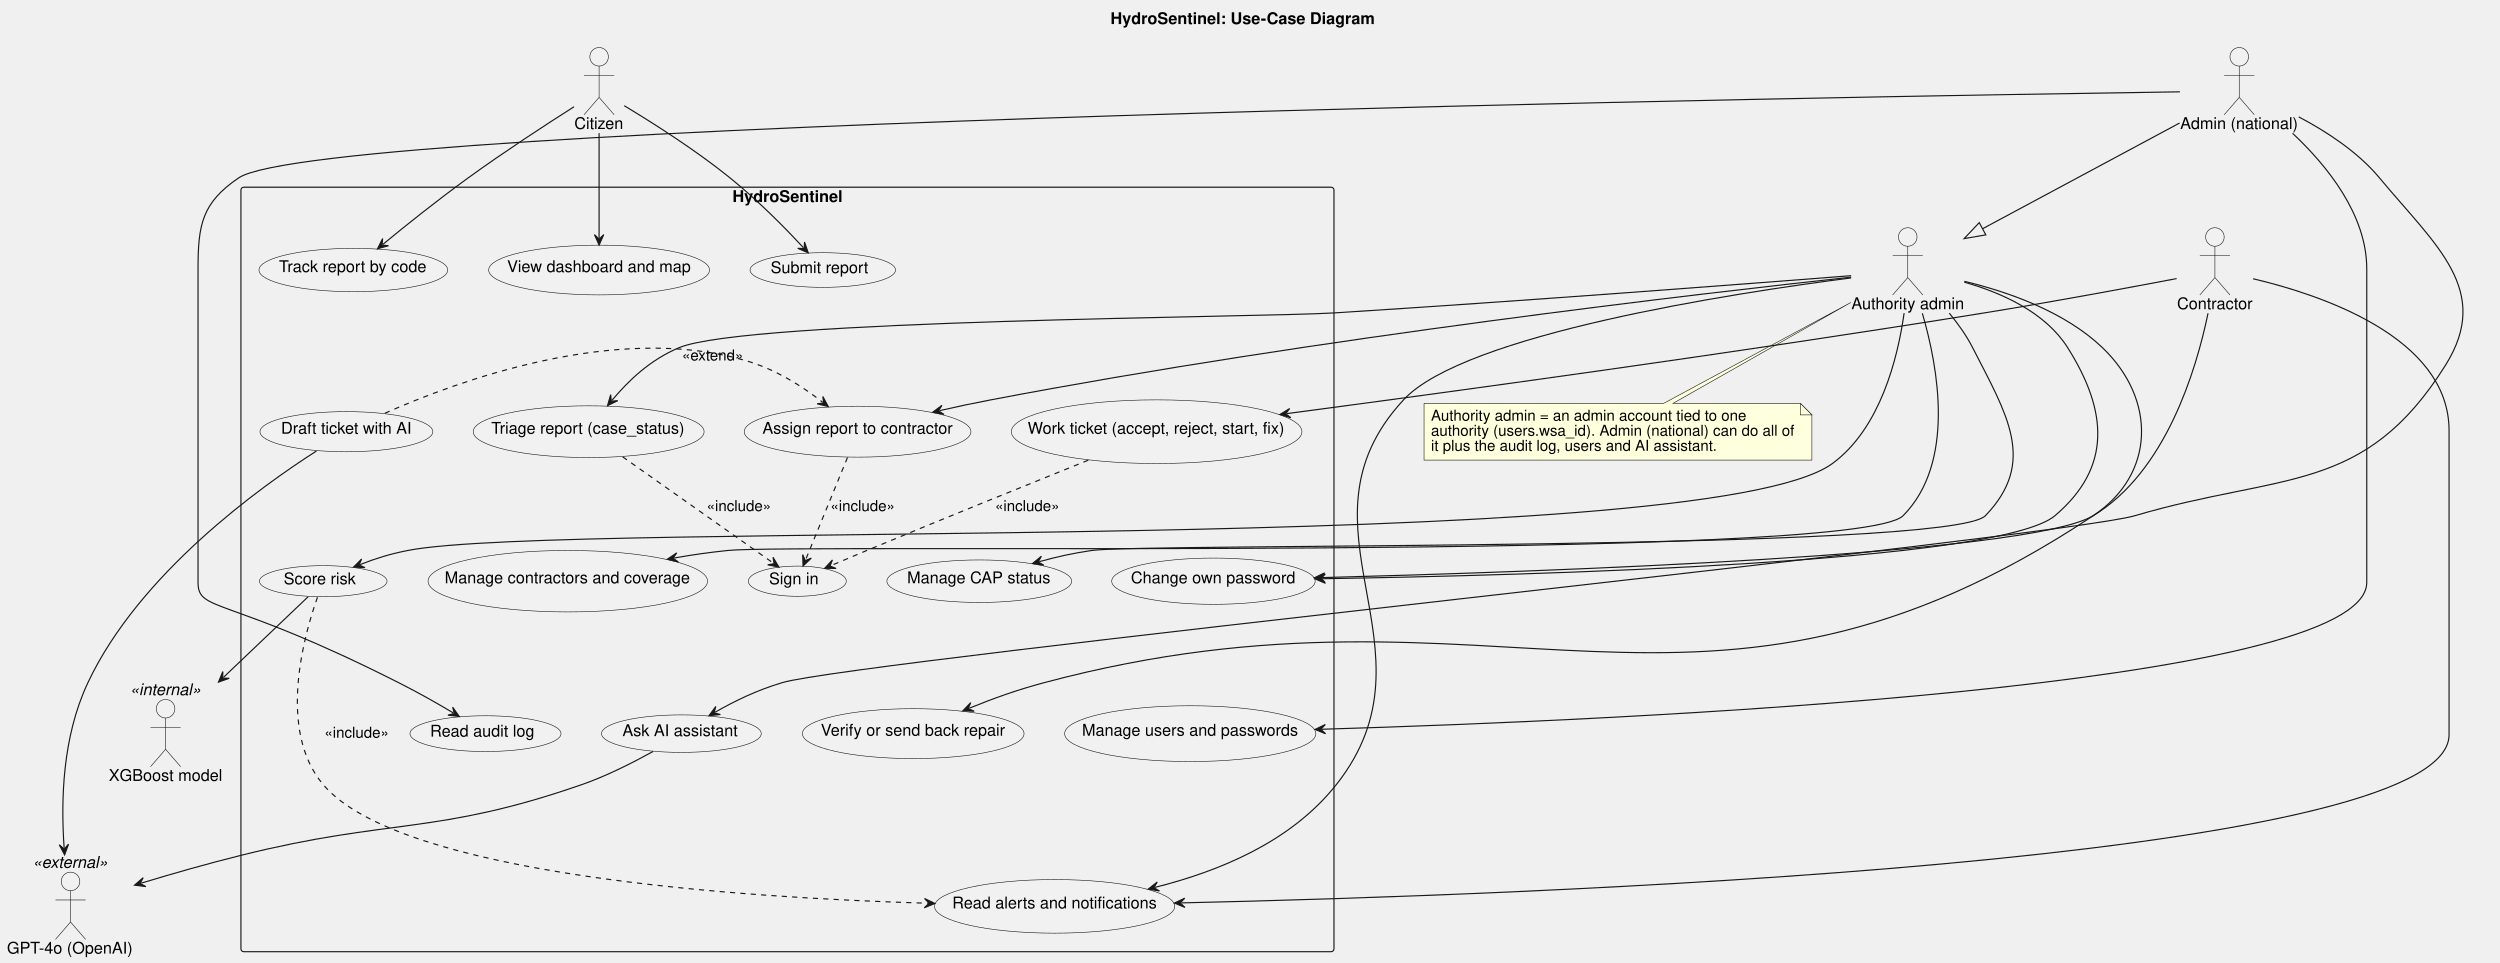
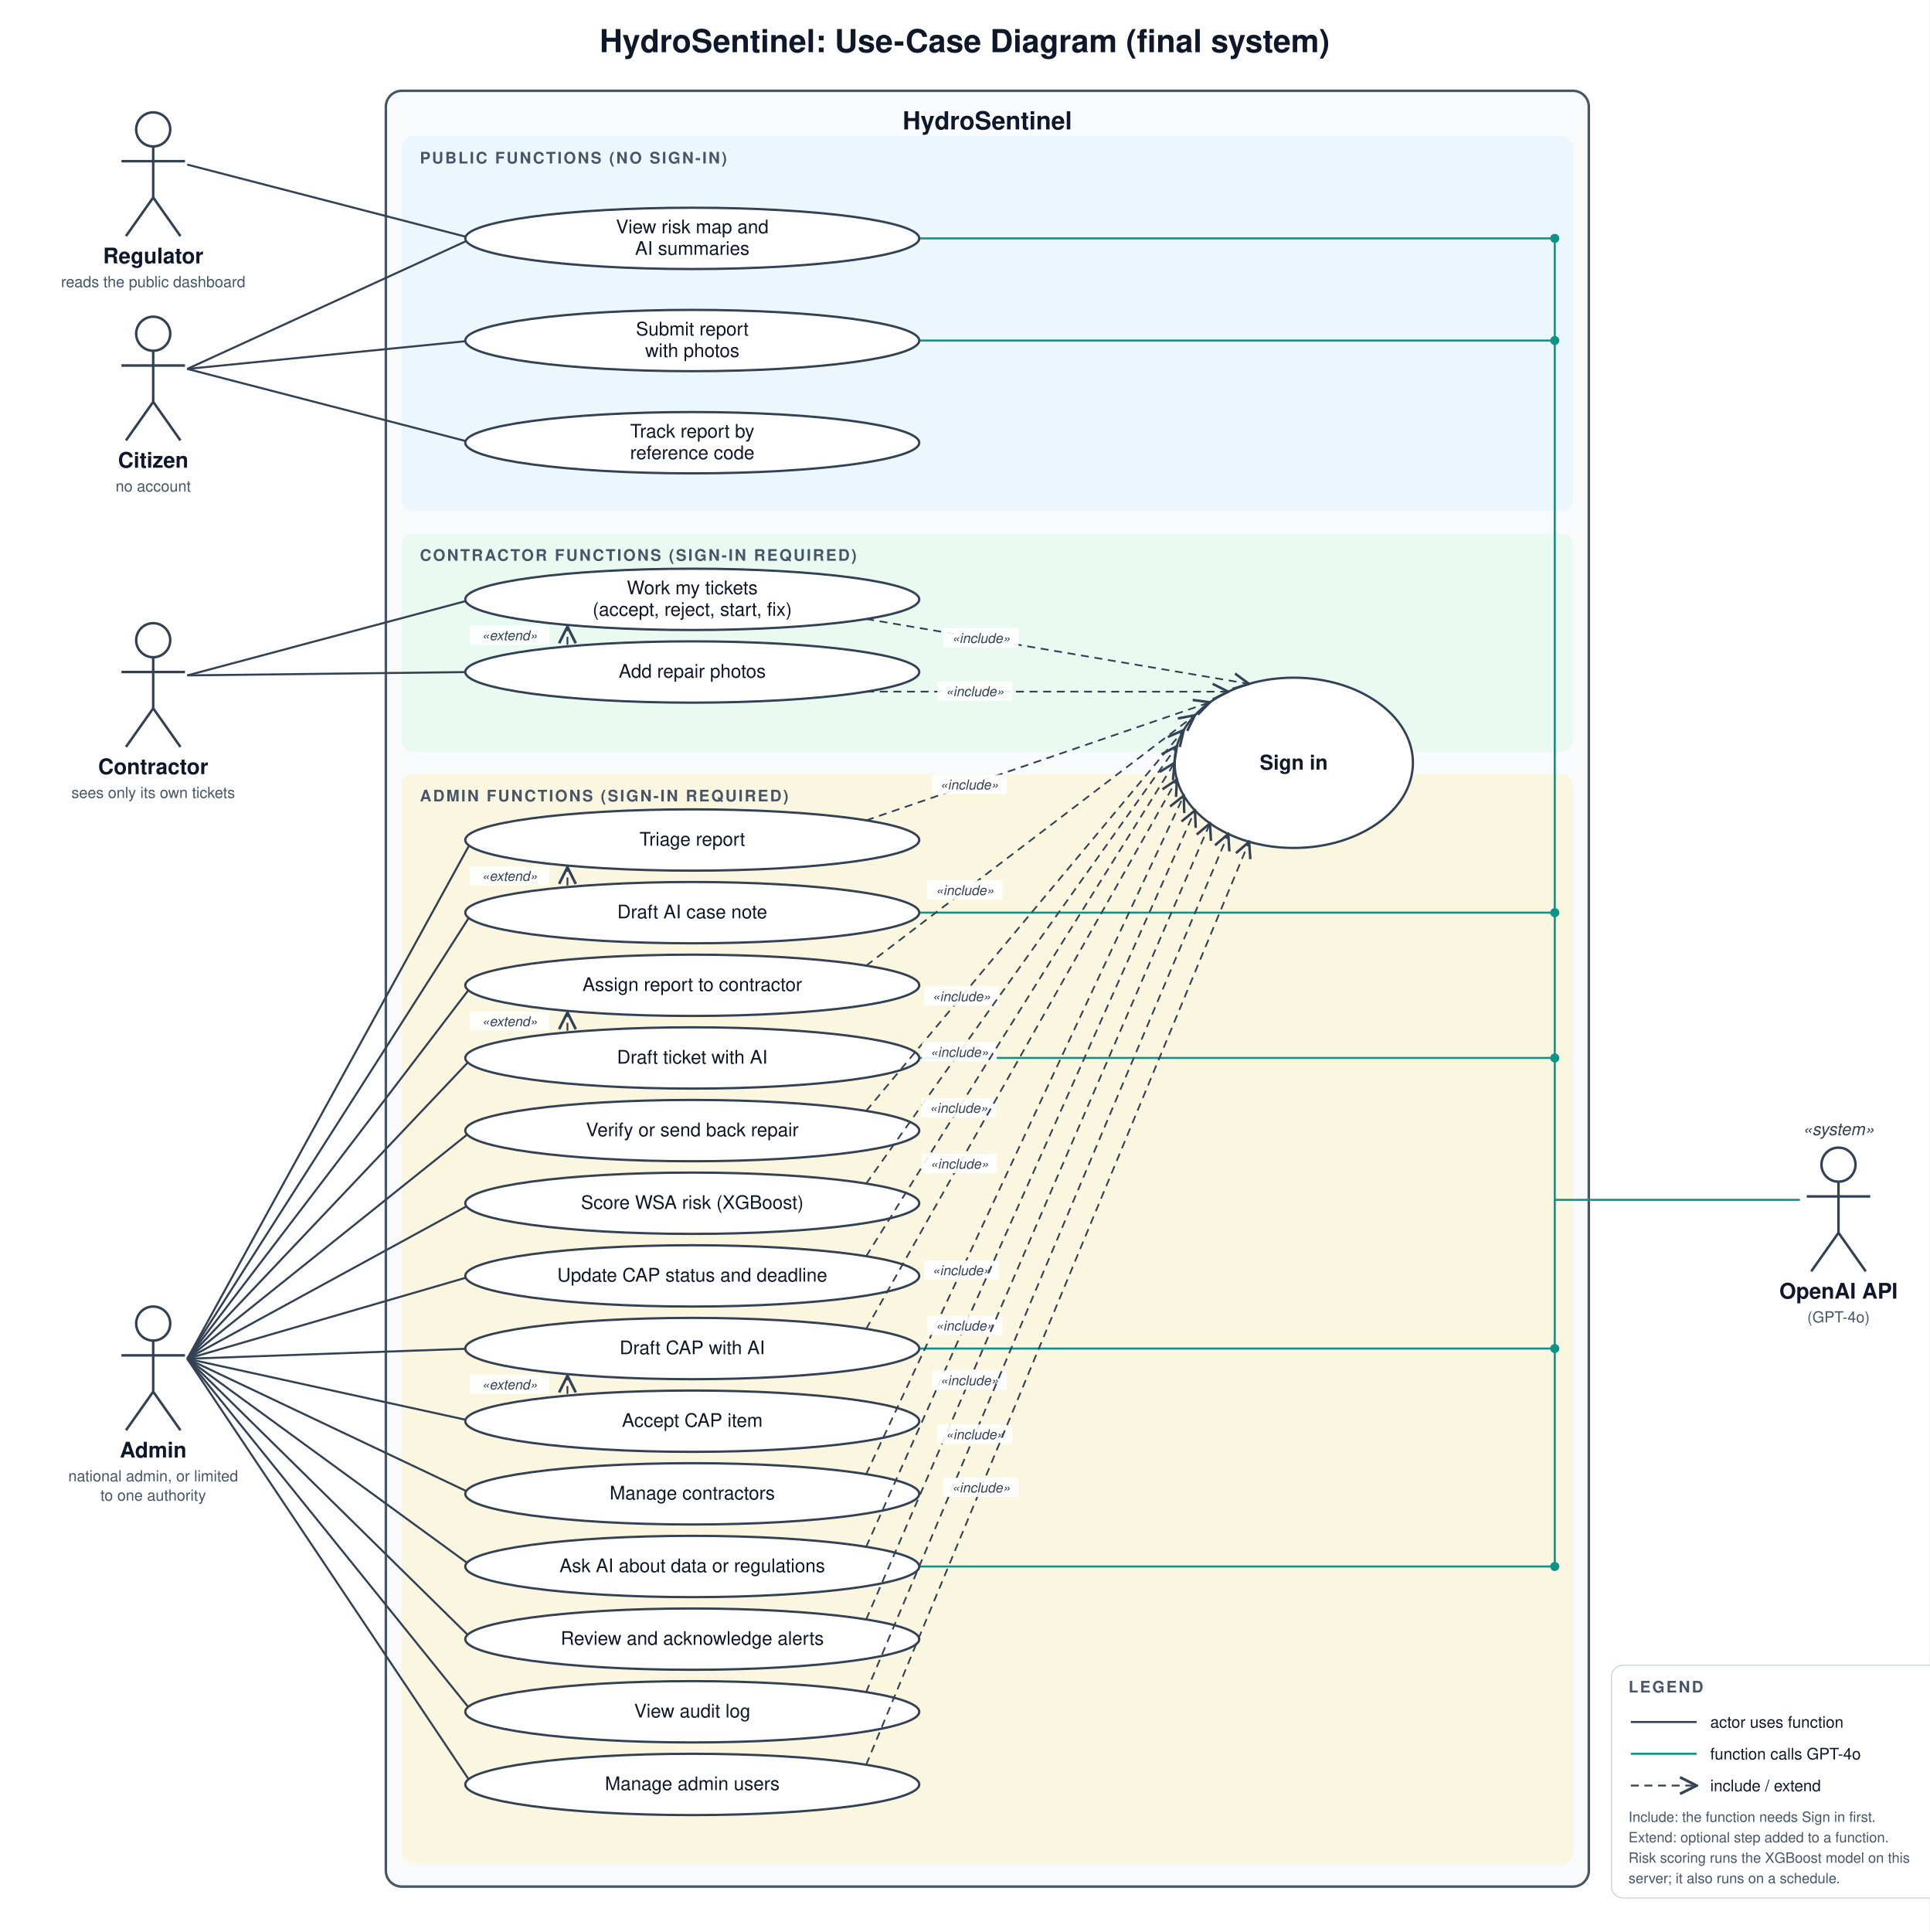
- <svg xmlns="http://www.w3.org/2000/svg" contentStyleType="text/css" height="1298.438px" preserveAspectRatio="none" style="width:3370px;height:1298px;background:#FFFFFF;" version="1.1" viewBox="0 0 3370 1298" width="3370.312px" zoomAndPan="magnify">
-   <defs />
-   <g>
-     <text fill="#000000" font-family="Helvetica" font-size="21.875" font-weight="bold" lengthAdjust="spacing" textLength="354.967" x="1496.931" y="32.469">HydroSentinel: Use-Case Diagram</text>
-     <g id="cluster_HydroSentinel">
-       <rect fill="none" height="1030.547" rx="3.906" ry="3.906" style="stroke:#181818;stroke-width:1.562;" width="1473.438" x="324.766" y="252.344" />
-       <text fill="#000000" font-family="Helvetica" font-size="21.875" font-weight="bold" lengthAdjust="spacing" textLength="148.286" x="987.341" y="272.313">HydroSentinel</text>
-     </g>
-     <g id="elem_UC1">
-       <ellipse cx="807.579" cy="363.994" fill="#F1F1F1" rx="148.876" ry="33.525" style="stroke:#181818;stroke-width:0.781;" />
-       <text fill="#000000" font-family="Helvetica" font-size="21.875" lengthAdjust="spacing" textLength="248.08" x="683.539" y="366.776">View dashboard and map</text>
-     </g>
-     <g id="elem_UC2">
-       <ellipse cx="1109.137" cy="364.002" fill="#F1F1F1" rx="98.059" ry="23.362" style="stroke:#181818;stroke-width:0.781;" />
-       <text fill="#000000" font-family="Helvetica" font-size="21.875" lengthAdjust="spacing" textLength="131.303" x="1038.798" y="368.128">Submit report</text>
-     </g>
-     <g id="elem_UC3">
-       <ellipse cx="476.336" cy="363.995" fill="#F1F1F1" rx="127.242" ry="29.198" style="stroke:#181818;stroke-width:0.781;" />
-       <text fill="#000000" font-family="Helvetica" font-size="21.875" lengthAdjust="spacing" textLength="200.603" x="376.034" y="366.777">Track report by code</text>
-     </g>
-     <g id="elem_UC4">
-       <ellipse cx="1074.769" cy="783.456" fill="#F1F1F1" rx="66.05" ry="20.362" style="stroke:#181818;stroke-width:0.781;" />
-       <text fill="#000000" font-family="Helvetica" font-size="21.875" lengthAdjust="spacing" textLength="66.885" x="1036.638" y="787.581">Sign in</text>
-     </g>
-     <g id="elem_UC5">
-       <ellipse cx="793.512" cy="581.921" fill="#F1F1F1" rx="155.622" ry="34.874" style="stroke:#181818;stroke-width:0.781;" />
-       <text fill="#000000" font-family="Helvetica" font-size="21.875" lengthAdjust="spacing" textLength="262.607" x="662.209" y="584.703">Triage report (case_status)</text>
-     </g>
-     <g id="elem_UC6">
-       <ellipse cx="1156.017" cy="581.919" fill="#F1F1F1" rx="152.798" ry="34.31" style="stroke:#181818;stroke-width:0.781;" />
-       <text fill="#000000" font-family="Helvetica" font-size="21.875" lengthAdjust="spacing" textLength="256.54" x="1027.747" y="584.701">Assign report to contractor</text>
-     </g>
-     <g id="elem_UC7">
-       <ellipse cx="466.951" cy="581.921" fill="#F1F1F1" rx="116.482" ry="27.046" style="stroke:#181818;stroke-width:0.781;" />
-       <text fill="#000000" font-family="Helvetica" font-size="21.875" lengthAdjust="spacing" textLength="176.26" x="378.82" y="584.703">Draft ticket with AI</text>
-     </g>
-     <g id="elem_UC8">
-       <ellipse cx="1231.009" cy="988.946" fill="#F1F1F1" rx="149.415" ry="33.633" style="stroke:#181818;stroke-width:0.781;" />
-       <text fill="#000000" font-family="Helvetica" font-size="21.875" lengthAdjust="spacing" textLength="249.245" x="1106.386" y="991.727">Verify or send back repair</text>
-     </g>
-     <g id="elem_UC9">
-       <ellipse cx="1559.136" cy="581.924" fill="#F1F1F1" rx="195.871" ry="42.924" style="stroke:#181818;stroke-width:0.781;" />
-       <text fill="#000000" font-family="Helvetica" font-size="21.875" lengthAdjust="spacing" textLength="347.639" x="1385.317" y="584.706">Work ticket (accept, reject, start, fix)</text>
-     </g>
-     <g id="elem_UC10">
-       <ellipse cx="765.393" cy="783.457" fill="#F1F1F1" rx="188.377" ry="41.425" style="stroke:#181818;stroke-width:0.781;" />
-       <text fill="#000000" font-family="Helvetica" font-size="21.875" lengthAdjust="spacing" textLength="331.97" x="599.408" y="786.238">Manage contractors and coverage</text>
-     </g>
-     <g id="elem_UC11">
-       <ellipse cx="1320.071" cy="783.455" fill="#F1F1F1" rx="124.54" ry="28.658" style="stroke:#181818;stroke-width:0.781;" />
-       <text fill="#000000" font-family="Helvetica" font-size="21.875" lengthAdjust="spacing" textLength="194.547" x="1222.798" y="786.236">Manage CAP status</text>
-     </g>
-     <g id="elem_UC12">
-       <ellipse cx="435.707" cy="783.451" fill="#F1F1F1" rx="86.004" ry="20.951" style="stroke:#181818;stroke-width:0.781;" />
-       <text fill="#000000" font-family="Helvetica" font-size="21.875" lengthAdjust="spacing" textLength="97.241" x="382.399" y="787.576">Score risk</text>
-     </g>
-     <g id="elem_UC13">
-       <ellipse cx="1421.648" cy="1221.77" fill="#F1F1F1" rx="161.898" ry="36.13" style="stroke:#181818;stroke-width:0.781;" />
-       <text fill="#000000" font-family="Helvetica" font-size="21.875" lengthAdjust="spacing" textLength="276.033" x="1283.631" y="1224.552">Read alerts and notifications</text>
-     </g>
-     <g id="elem_UC14">
-       <ellipse cx="654.453" cy="988.953" fill="#F1F1F1" rx="101.797" ry="24.109" style="stroke:#181818;stroke-width:0.781;" />
-       <text fill="#000000" font-family="Helvetica" font-size="21.875" lengthAdjust="spacing" textLength="141.077" x="579.787" y="992.942">Read audit log</text>
-     </g>
-     <g id="elem_UC15">
-       <ellipse cx="1604.451" cy="988.959" fill="#F1F1F1" rx="169.326" ry="37.615" style="stroke:#181818;stroke-width:0.781;" />
-       <text fill="#000000" font-family="Helvetica" font-size="21.875" lengthAdjust="spacing" textLength="291.83" x="1458.536" y="991.741">Manage users and passwords</text>
-     </g>
-     <g id="elem_UC16">
-       <ellipse cx="918.51" cy="988.952" fill="#F1F1F1" rx="107.65" ry="25.28" style="stroke:#181818;stroke-width:0.781;" />
-       <text fill="#000000" font-family="Helvetica" font-size="21.875" lengthAdjust="spacing" textLength="155.614" x="839.027" y="992.268">Ask AI assistant</text>
-     </g>
-     <g id="elem_UC17">
-       <ellipse cx="1635.707" cy="783.46" fill="#F1F1F1" rx="137.144" ry="31.179" style="stroke:#181818;stroke-width:0.781;" />
-       <text fill="#000000" font-family="Helvetica" font-size="21.875" lengthAdjust="spacing" textLength="222.531" x="1524.441" y="786.242">Change own password</text>
-     </g>
-     <g id="elem_Citizen">
-       <ellipse cx="807.588" cy="76.562" fill="#F1F1F1" rx="12.5" ry="12.5" style="stroke:#181818;stroke-width:0.781;" />
-       <path d="M807.588,89.062 L807.588,131.25 M787.276,101.562 L827.901,101.562 M807.588,131.25 L787.276,154.688 M807.588,131.25 L827.901,154.688 " fill="none" style="stroke:#181818;stroke-width:0.781;" />
-       <text fill="#000000" font-family="Helvetica" font-size="21.875" lengthAdjust="spacing" textLength="66.864" x="774.156" y="173.875">Citizen</text>
-     </g>
-     <g id="elem_AuthAdmin">
-       <ellipse cx="2571.647" cy="319.469" fill="#F1F1F1" rx="12.5" ry="12.5" style="stroke:#181818;stroke-width:0.781;" />
-       <path d="M2571.647,331.969 L2571.647,374.156 M2551.335,344.469 L2591.96,344.469 M2571.647,374.156 L2551.335,397.594 M2571.647,374.156 L2591.96,397.594 " fill="none" style="stroke:#181818;stroke-width:0.781;" />
-       <text fill="#000000" font-family="Helvetica" font-size="21.875" lengthAdjust="spacing" textLength="151.982" x="2495.656" y="416.782">Authority admin</text>
-     </g>
-     <g id="elem_Admin">
-       <ellipse cx="3018.514" cy="76.562" fill="#F1F1F1" rx="12.5" ry="12.5" style="stroke:#181818;stroke-width:0.781;" />
-       <path d="M3018.514,89.062 L3018.514,131.25 M2998.201,101.562 L3038.826,101.562 M3018.514,131.25 L2998.201,154.688 M3018.514,131.25 L3038.826,154.688 " fill="none" style="stroke:#181818;stroke-width:0.781;" />
-       <text fill="#000000" font-family="Helvetica" font-size="21.875" lengthAdjust="spacing" textLength="159.277" x="2938.875" y="173.875">Admin (national)</text>
-     </g>
-     <g id="elem_Contractor">
-       <ellipse cx="2985.702" cy="319.469" fill="#F1F1F1" rx="12.5" ry="12.5" style="stroke:#181818;stroke-width:0.781;" />
-       <path d="M2985.702,331.969 L2985.702,374.156 M2965.389,344.469 L3006.014,344.469 M2985.702,374.156 L2965.389,397.594 M2985.702,374.156 L3006.014,397.594 " fill="none" style="stroke:#181818;stroke-width:0.781;" />
-       <text fill="#000000" font-family="Helvetica" font-size="21.875" lengthAdjust="spacing" textLength="102.123" x="2934.641" y="416.782">Contractor</text>
-     </g>
-     <g id="elem_GPT">
-       <ellipse cx="95.081" cy="1188.172" fill="#F1F1F1" rx="12.5" ry="12.5" style="stroke:#181818;stroke-width:0.781;" />
-       <path d="M95.081,1200.672 L95.081,1242.859 M74.768,1213.172 L115.393,1213.172 M95.081,1242.859 L74.768,1266.297 M95.081,1242.859 L115.393,1266.297 " fill="none" style="stroke:#181818;stroke-width:0.781;" />
-       <text fill="#000000" font-family="Helvetica" font-size="21.875" lengthAdjust="spacing" textLength="171.411" x="9.375" y="1285.485">GPT-4o (OpenAI)</text>
-       <text fill="#000000" font-family="Helvetica" font-size="21.875" font-style="italic" lengthAdjust="spacing" textLength="102.154" x="44.003" y="1169.86">«external»</text>
-     </g>
-     <g id="elem_ML">
-       <ellipse cx="223.209" cy="955.359" fill="#F1F1F1" rx="12.5" ry="12.5" style="stroke:#181818;stroke-width:0.781;" />
-       <path d="M223.209,967.859 L223.209,1010.047 M202.897,980.359 L243.522,980.359 M223.209,1010.047 L202.897,1033.484 M223.209,1010.047 L243.522,1033.484 " fill="none" style="stroke:#181818;stroke-width:0.781;" />
-       <text fill="#000000" font-family="Helvetica" font-size="21.875" lengthAdjust="spacing" textLength="153.2" x="146.609" y="1052.672">XGBoost model</text>
-       <text fill="#000000" font-family="Helvetica" font-size="21.875" font-style="italic" lengthAdjust="spacing" textLength="96.077" x="175.171" y="937.047">«internal»</text>
-     </g>
-     <g id="elem_GMN64">
-       <path d="M1919.609,543.641 L1919.609,620.203 A0,0 0 0 0 1919.609,620.203 L2442.411,620.203 A0,0 0 0 0 2442.411,620.203 L2442.411,559.266 L2426.786,543.641 L2255.312,543.641 L2494.938,407.75 L2242.812,543.641 L1919.609,543.641 A0,0 0 0 0 1919.609,543.641 " fill="#FEFFDD" style="stroke:#181818;stroke-width:0.781;" />
-       <path d="M2426.786,543.641 L2426.786,559.266 L2442.411,559.266 L2426.786,543.641 " fill="#FEFFDD" style="stroke:#181818;stroke-width:0.781;" />
-       <text fill="#000000" font-family="Helvetica" font-size="20.312" lengthAdjust="spacing" textLength="425.134" x="1928.984" y="567.094">Authority admin = an admin account tied to one</text>
-       <text fill="#000000" font-family="Helvetica" font-size="20.312" lengthAdjust="spacing" textLength="489.99" x="1928.984" y="587.407">authority (users.wsa_id). Admin (national) can do all of</text>
-       <text fill="#000000" font-family="Helvetica" font-size="20.312" lengthAdjust="spacing" textLength="386.156" x="1928.984" y="607.719">it plus the audit log, users and AI assistant.</text>
-     </g>
-     <g id="link_Citizen_UC1">
-       <path d="M807.578,179.484 C807.578,226.578 807.578,282.422 807.578,320.938 " fill="none" id="Citizen-to-UC1" style="stroke:#181818;stroke-width:1.562;" />
-       <polygon fill="#181818" points="807.578,330.312,813.828,316.25,807.578,322.5,801.328,316.25,807.578,330.312" style="stroke:#181818;stroke-width:1.562;" />
-     </g>
-     <g id="link_Citizen_UC2">
-       <path d="M841.438,142.469 C877.984,164.453 937.25,201.875 984.141,239.844 C1024.062,272.188 1059.369,308.382 1083.088,333.913 " fill="none" id="Citizen-to-UC2" style="stroke:#181818;stroke-width:1.562;" />
-       <polygon fill="#181818" points="1089.469,340.781,1084.476,326.225,1084.151,335.058,1075.319,334.733,1089.469,340.781" style="stroke:#181818;stroke-width:1.562;" />
-     </g>
-     <g id="link_Citizen_UC3">
-       <path d="M773.812,143.875 C737.859,166.734 679.547,204.609 631.016,239.844 C587.766,271.25 547.02,303.949 516.145,329.356 " fill="none" id="Citizen-to-UC3" style="stroke:#181818;stroke-width:1.562;" />
-       <polygon fill="#181818" points="508.906,335.312,523.736,331.203,514.939,330.348,515.794,321.551,508.906,335.312" style="stroke:#181818;stroke-width:1.562;" />
-     </g>
-     <g id="link_AuthAdmin_UC5">
-       <path d="M2495.375,371.609 C2356.688,382.484 2053.844,405.734 1798.203,421.812 C1700.172,427.984 1005.969,430.672 915.391,468.688 C875.969,485.234 847.168,513.179 824.965,539.632 " fill="none" id="AuthAdmin-to-UC5" style="stroke:#181818;stroke-width:1.562;" />
-       <polygon fill="#181818" points="818.938,546.812,832.765,540.059,823.96,540.828,823.191,532.023,818.938,546.812" style="stroke:#181818;stroke-width:1.562;" />
-     </g>
-     <g id="link_AuthAdmin_UC6">
-       <path d="M2495.266,373.625 C2300.797,394.719 1771.469,455.734 1335.703,539 C1310.234,543.859 1292.029,547.706 1266.561,553.534 " fill="none" id="AuthAdmin-to-UC6" style="stroke:#181818;stroke-width:1.562;" />
-       <polygon fill="#181818" points="1257.422,555.625,1272.524,558.581,1265.037,553.882,1269.736,546.396,1257.422,555.625" style="stroke:#181818;stroke-width:1.562;" />
-     </g>
-     <g id="link_AuthAdmin_UC8">
-       <path d="M2647.969,379.219 C2705.453,393.031 2782.844,419.594 2834.141,468.688 C2906.969,538.391 2905.625,639.406 2821.641,695.156 C2291.438,1047.109 2022.453,756.156 1407.578,920.203 C1370.5,930.094 1339.122,941.437 1306.544,954.687 " fill="none" id="AuthAdmin-to-UC8" style="stroke:#181818;stroke-width:1.562;" />
-       <polygon fill="#181818" points="1297.859,958.219,1313.24,958.71,1305.096,955.275,1308.531,947.131,1297.859,958.219" style="stroke:#181818;stroke-width:1.562;" />
-     </g>
-     <g id="link_AuthAdmin_UC10">
-       <path d="M2591.312,422.297 C2612.891,496.078 2635.844,623.969 2565.391,695.156 C2503.453,757.75 1068.578,732.703 981.016,742.031 C954.516,744.859 935.626,747.515 908.736,752.203 " fill="none" id="AuthAdmin-to-UC10" style="stroke:#181818;stroke-width:1.562;" />
-       <polygon fill="#181818" points="899.5,753.812,914.427,757.555,907.196,752.471,912.28,745.24,899.5,753.812" style="stroke:#181818;stroke-width:1.562;" />
-     </g>
-     <g id="link_AuthAdmin_UC11">
-       <path d="M2627.656,422.141 C2639.453,436.422 2650.828,452.375 2659.141,468.688 C2705.016,558.609 2746.312,622.406 2676.328,695.156 C2629.906,743.438 1537.891,732.156 1471.641,742.031 C1445.266,745.969 1425.917,750.259 1400.917,757.103 " fill="none" id="AuthAdmin-to-UC11" style="stroke:#181818;stroke-width:1.562;" />
-       <polygon fill="#181818" points="1391.875,759.578,1407.089,761.893,1399.41,757.515,1403.788,749.837,1391.875,759.578" style="stroke:#181818;stroke-width:1.562;" />
-     </g>
-     <g id="link_AuthAdmin_UC12">
-       <path d="M2566.734,422.125 C2558.141,483.016 2534.594,577.531 2470.078,624.844 C2297.719,751.281 759.516,700.75 549.766,742.031 C524.859,746.938 506.753,752.711 485.378,761.024 " fill="none" id="AuthAdmin-to-UC12" style="stroke:#181818;stroke-width:1.562;" />
-       <polygon fill="#181818" points="476.641,764.422,492.012,765.15,483.922,761.59,487.482,753.5,476.641,764.422" style="stroke:#181818;stroke-width:1.562;" />
-     </g>
-     <g id="link_AuthAdmin_UC13">
-       <path d="M2495.406,374.609 C2335.672,395.156 1973.875,450.531 1891.953,539 C1732.953,710.719 1946.594,874.219 1801.328,1057.703 C1739.359,1135.984 1641.544,1174.883 1556.951,1196.18 " fill="none" id="AuthAdmin-to-UC13" style="stroke:#181818;stroke-width:1.562;" />
-       <polygon fill="#181818" points="1547.859,1198.469,1563.022,1201.097,1555.436,1196.561,1559.97,1188.975,1547.859,1198.469" style="stroke:#181818;stroke-width:1.562;" />
-     </g>
-     <g id="link_AuthAdmin_UC17">
-       <path d="M2647.922,380.359 C2696.906,394.25 2756.844,420.422 2787.266,468.688 C2841.094,554.094 2847.047,629.844 2770.078,695.156 C2695.531,758.422 2067.093,775.568 1781.905,780.146 " fill="none" id="AuthAdmin-to-UC17" style="stroke:#181818;stroke-width:1.562;" />
-       <polygon fill="#181818" points="1772.531,780.297,1786.692,786.32,1780.343,780.172,1786.492,773.822,1772.531,780.297" style="stroke:#181818;stroke-width:1.562;" />
-     </g>
-     <g id="link_Admin_AuthAdmin">
-       <path d="M2938.109,165.812 C2855.688,210.031 2753.253,265.001 2672.456,308.345 " fill="none" id="Admin-to-AuthAdmin" style="stroke:#181818;stroke-width:1.562;" />
-       <polygon fill="none" points="2647.672,321.641,2676.888,316.606,2668.024,300.084,2647.672,321.641" style="stroke:#181818;stroke-width:1.562;" />
-     </g>
-     <g id="link_Admin_UC14">
-       <path d="M2938.547,123.781 C2503.047,130.156 432.562,164.406 321.641,239.844 C272.312,273.406 266.953,302.781 266.953,362.438 C266.953,362.438 266.953,362.438 266.953,785.016 C266.953,825.938 303.297,801.828 537.266,920.203 C565.312,934.391 588.056,947.326 611.025,961.013 " fill="none" id="Admin-to-UC14" style="stroke:#181818;stroke-width:1.562;" />
-       <polygon fill="#181818" points="619.078,965.812,610.197,953.245,612.367,961.813,603.798,963.983,619.078,965.812" style="stroke:#181818;stroke-width:1.562;" />
-     </g>
-     <g id="link_Admin_UC15">
-       <path d="M3090.406,179.688 C3137.516,223.891 3190.391,289.703 3190.391,362.438 C3190.391,362.438 3190.391,362.438 3190.391,785.016 C3190.391,926.75 2190.215,970.861 1782.043,983.018 " fill="none" id="Admin-to-UC15" style="stroke:#181818;stroke-width:1.562;" />
-       <polygon fill="#181818" points="1772.672,983.297,1786.914,989.125,1780.481,983.064,1786.542,976.631,1772.672,983.297" style="stroke:#181818;stroke-width:1.562;" />
-     </g>
-     <g id="link_Admin_UC16">
-       <path d="M3098.703,157.562 C3136,177.172 3178.453,204.812 3207.578,239.844 C3283.594,331.281 3359.766,391.359 3296.641,492.125 C3186.828,667.406 3076.266,636.578 2877.891,695.156 C2780,724.062 1152.234,890.922 1054.453,920.203 C1019.406,930.688 990.495,944.962 963.932,960.056 " fill="none" id="Admin-to-UC16" style="stroke:#181818;stroke-width:1.562;" />
-       <polygon fill="#181818" points="955.781,964.688,971.096,963.174,962.574,960.828,964.92,952.306,955.781,964.688" style="stroke:#181818;stroke-width:1.562;" />
-     </g>
-     <g id="link_Contractor_UC9">
-       <path d="M2934.094,375.516 C2872.484,387.25 2766.297,407.031 2674.766,421.812 C2338.484,476.109 1952.825,528.662 1734.591,557.521 " fill="none" id="Contractor-to-UC9" style="stroke:#181818;stroke-width:1.562;" />
-       <polygon fill="#181818" points="1725.297,558.75,1740.057,563.102,1733.042,557.726,1738.419,550.71,1725.297,558.75" style="stroke:#181818;stroke-width:1.562;" />
-     </g>
-     <g id="link_Contractor_UC13">
-       <path d="M3037.125,375.75 C3126.562,396.797 3301.328,454.094 3301.328,580.359 C3301.328,580.359 3301.328,580.359 3301.328,990.516 C3301.328,1162.953 2048.091,1206.804 1592.498,1217.101 " fill="none" id="Contractor-to-UC13" style="stroke:#181818;stroke-width:1.562;" />
-       <polygon fill="#181818" points="1583.125,1217.312,1597.325,1223.243,1590.936,1217.136,1597.043,1210.746,1583.125,1217.312" style="stroke:#181818;stroke-width:1.562;" />
-     </g>
-     <g id="link_Contractor_UC17">
-       <path d="M2976.422,422.328 C2960.297,499.953 2919.016,636.312 2821.641,695.156 C2733.625,748.344 2073.575,771.039 1781.106,778.601 " fill="none" id="Contractor-to-UC17" style="stroke:#181818;stroke-width:1.562;" />
-       <polygon fill="#181818" points="1771.734,778.844,1785.954,784.728,1779.544,778.642,1785.631,772.232,1771.734,778.844" style="stroke:#181818;stroke-width:1.562;" />
-     </g>
-     <g id="link_UC5_UC4">
-       <path d="M839.328,615.812 C899.422,658.188 995.058,725.674 1042.261,758.971 " fill="none" id="UC5-to-UC4" style="stroke:#181818;stroke-width:1.562;stroke-dasharray:7.0,7.0;" />
-       <polygon fill="#181818" points="1049.922,764.375,1042.033,751.162,1043.538,759.872,1034.828,761.376,1049.922,764.375" style="stroke:#181818;stroke-width:1.562;" />
-       <text fill="#000000" font-family="Helvetica" font-size="20.312" lengthAdjust="spacing" textLength="86.963" x="952.547" y="688.922">«include»</text>
-     </g>
-     <g id="link_UC6_UC4">
-       <path d="M1142.422,616.703 C1125.25,658.609 1099.848,720.636 1086.067,754.308 " fill="none" id="UC6-to-UC4" style="stroke:#181818;stroke-width:1.562;stroke-dasharray:7.0,7.0;" />
-       <polygon fill="#181818" points="1082.516,762.984,1093.627,752.337,1085.475,755.754,1082.058,747.602,1082.516,762.984" style="stroke:#181818;stroke-width:1.562;" />
-       <text fill="#000000" font-family="Helvetica" font-size="20.312" lengthAdjust="spacing" textLength="86.963" x="1119.391" y="688.922">«include»</text>
-     </g>
-     <g id="link_UC9_UC4">
-       <path d="M1467.016,620.375 C1387.75,652.25 1270.406,699.703 1168.516,742.031 C1149.734,749.844 1137.525,754.984 1120.291,762.359 " fill="none" id="UC9-to-UC4" style="stroke:#181818;stroke-width:1.562;stroke-dasharray:7.0,7.0;" />
-       <polygon fill="#181818" points="1111.672,766.047,1127.059,766.26,1118.854,762.973,1122.141,754.769,1111.672,766.047" style="stroke:#181818;stroke-width:1.562;" />
-       <text fill="#000000" font-family="Helvetica" font-size="20.312" lengthAdjust="spacing" textLength="86.963" x="1341.281" y="688.922">«include»</text>
-     </g>
-     <g id="link_UC7_UC6">
-       <path d="M518.844,557.062 C615.594,514.094 829.531,435.172 1003.672,485.609 C1045.75,497.797 1079.97,519.703 1109.048,542.282 " fill="none" id="UC7-to-UC6" style="stroke:#181818;stroke-width:1.562;stroke-dasharray:7.0,7.0;" />
-       <polygon fill="#181818" points="1116.453,548.031,1109.179,534.47,1110.282,543.24,1101.513,544.343,1116.453,548.031" style="stroke:#181818;stroke-width:1.562;" />
-       <text fill="#000000" font-family="Helvetica" font-size="20.312" lengthAdjust="spacing" textLength="83.581" x="919.297" y="485.891">«extend»</text>
-     </g>
-     <g id="link_UC12_UC13">
-       <path d="M427.969,805.094 C410.312,854.641 373.219,984.062 435.703,1057.703 C539.531,1180.047 998.817,1210.145 1250.785,1217.583 " fill="none" id="UC12-to-UC13" style="stroke:#181818;stroke-width:1.562;stroke-dasharray:7.0,7.0;" />
-       <polygon fill="#181818" points="1260.156,1217.859,1246.284,1211.197,1252.347,1217.629,1245.916,1223.692,1260.156,1217.859" style="stroke:#181818;stroke-width:1.562;" />
-       <text fill="#000000" font-family="Helvetica" font-size="20.312" lengthAdjust="spacing" textLength="86.963" x="437.266" y="994.438">«include»</text>
-     </g>
-     <g id="link_UC7_GPT">
-       <path d="M426.609,607.938 C350.609,656.531 187.703,773.328 118.516,920.203 C83.781,993.922 82.033,1079.851 86.455,1143.023 " fill="none" id="UC7-to-GPT" style="stroke:#181818;stroke-width:1.562;" />
-       <polygon fill="#181818" points="87.109,1152.375,92.362,1137.91,86.564,1144.582,79.893,1138.783,87.109,1152.375" style="stroke:#181818;stroke-width:1.562;" />
-     </g>
-     <g id="link_UC16_GPT">
-       <path d="M880.281,1012.969 C854.016,1027.562 817.906,1045.984 784.141,1057.703 C587.156,1126.078 527.078,1102.516 324.766,1153.016 C277,1164.938 233.208,1177.505 190.317,1190.474 " fill="none" id="UC16-to-GPT" style="stroke:#181818;stroke-width:1.562;" />
-       <polygon fill="#181818" points="181.344,1193.188,196.613,1195.1,188.822,1190.926,192.995,1183.135,181.344,1193.188" style="stroke:#181818;stroke-width:1.562;" />
-     </g>
-     <g id="link_UC12_ML">
-       <path d="M415.328,804.422 C387.703,830.734 343.712,872.629 301.29,913.02 " fill="none" id="UC12-to-ML" style="stroke:#181818;stroke-width:1.562;" />
-       <polygon fill="#181818" points="294.5,919.484,308.994,914.314,300.158,914.097,300.375,905.261,294.5,919.484" style="stroke:#181818;stroke-width:1.562;" />
-     </g>
-   </g>
+ <svg xmlns="http://www.w3.org/2000/svg" width="1700" height="1702" viewBox="0 0 1700 1702" font-family="Helvetica, Arial, sans-serif">
+   <defs>
+     <marker id="op" viewBox="0 0 12 12" refX="11" refY="6" markerWidth="11" markerHeight="11" orient="auto">
+       <path d="M1,1 L11,6 L1,11" fill="none" stroke="#334155" stroke-width="1.6" />
+     </marker>
+   </defs>
+   <rect width="1700" height="1702" fill="#fff" />
+   <text x="850.0" y="46" text-anchor="middle" font-size="28" font-weight="700" fill="#0f172a">HydroSentinel: Use-Case Diagram (final system)</text>
+   <rect x="340" y="80" width="1060" height="1582" rx="14" fill="#f8fafc" stroke="#475569" stroke-width="2.2" />
+   <text x="870.0" y="114" text-anchor="middle" font-size="22" font-weight="700" fill="#0f172a">HydroSentinel</text>
+   <rect x="354" y="120" width="1032" height="330" rx="10" fill="#e0f2fe" opacity="0.55" />
+   <text x="370" y="144" font-size="14" font-weight="700" letter-spacing="1.5" fill="#475569">PUBLIC FUNCTIONS (NO SIGN-IN)</text>
+   <rect x="354" y="470" width="1032" height="192" rx="10" fill="#dcfce7" opacity="0.55" />
+   <text x="370" y="494" font-size="14" font-weight="700" letter-spacing="1.5" fill="#475569">CONTRACTOR FUNCTIONS (SIGN-IN REQUIRED)</text>
+   <rect x="354" y="682" width="1032" height="960" rx="10" fill="#fef3c7" opacity="0.55" />
+   <text x="370" y="706" font-size="14" font-weight="700" letter-spacing="1.5" fill="#475569">ADMIN FUNCTIONS (SIGN-IN REQUIRED)</text>
+   <line x1="165" y1="145" x2="416.0" y2="210" stroke="#334155" stroke-width="1.8" />
+   <line x1="165" y1="325" x2="416.0" y2="210" stroke="#334155" stroke-width="1.8" />
+   <line x1="165" y1="325" x2="416.0" y2="300" stroke="#334155" stroke-width="1.8" />
+   <line x1="165" y1="325" x2="416.0" y2="390" stroke="#334155" stroke-width="1.8" />
+   <line x1="165" y1="595" x2="416.0" y2="528" stroke="#334155" stroke-width="1.8" />
+   <line x1="165" y1="595" x2="416.0" y2="592" stroke="#334155" stroke-width="1.8" />
+   <line x1="165" y1="1197" x2="416.0" y2="740" stroke="#334155" stroke-width="1.8" />
+   <line x1="165" y1="1197" x2="416.0" y2="804" stroke="#334155" stroke-width="1.8" />
+   <line x1="165" y1="1197" x2="416.0" y2="868" stroke="#334155" stroke-width="1.8" />
+   <line x1="165" y1="1197" x2="416.0" y2="932" stroke="#334155" stroke-width="1.8" />
+   <line x1="165" y1="1197" x2="416.0" y2="996" stroke="#334155" stroke-width="1.8" />
+   <line x1="165" y1="1197" x2="416.0" y2="1060" stroke="#334155" stroke-width="1.8" />
+   <line x1="165" y1="1197" x2="416.0" y2="1124" stroke="#334155" stroke-width="1.8" />
+   <line x1="165" y1="1197" x2="416.0" y2="1188" stroke="#334155" stroke-width="1.8" />
+   <line x1="165" y1="1197" x2="416.0" y2="1252" stroke="#334155" stroke-width="1.8" />
+   <line x1="165" y1="1197" x2="416.0" y2="1316" stroke="#334155" stroke-width="1.8" />
+   <line x1="165" y1="1197" x2="416.0" y2="1380" stroke="#334155" stroke-width="1.8" />
+   <line x1="165" y1="1197" x2="416.0" y2="1444" stroke="#334155" stroke-width="1.8" />
+   <line x1="165" y1="1197" x2="416.0" y2="1508" stroke="#334155" stroke-width="1.8" />
+   <line x1="165" y1="1197" x2="416.0" y2="1572" stroke="#334155" stroke-width="1.8" />
+   <path d="M806.0,210 H1370" stroke="#0d9488" stroke-width="1.8" fill="none" />
+   <circle cx="1370" cy="210" r="4" fill="#0d9488" />
+   <path d="M806.0,300 H1370" stroke="#0d9488" stroke-width="1.8" fill="none" />
+   <circle cx="1370" cy="300" r="4" fill="#0d9488" />
+   <path d="M806.0,804 H1370" stroke="#0d9488" stroke-width="1.8" fill="none" />
+   <circle cx="1370" cy="804" r="4" fill="#0d9488" />
+   <path d="M806.0,932 H1370" stroke="#0d9488" stroke-width="1.8" fill="none" />
+   <circle cx="1370" cy="932" r="4" fill="#0d9488" />
+   <path d="M806.0,1188 H1370" stroke="#0d9488" stroke-width="1.8" fill="none" />
+   <circle cx="1370" cy="1188" r="4" fill="#0d9488" />
+   <path d="M806.0,1380 H1370" stroke="#0d9488" stroke-width="1.8" fill="none" />
+   <circle cx="1370" cy="1380" r="4" fill="#0d9488" />
+   <path d="M1370,210 V1380" stroke="#0d9488" stroke-width="1.8" fill="none" />
+   <path d="M1370,1057 H1586" stroke="#0d9488" stroke-width="1.8" fill="none" />
+   <ellipse cx="610" cy="210" rx="200.0" ry="27.0" fill="#fff" stroke="#334155" stroke-width="2" />
+   <text x="610" y="205.5" text-anchor="middle" font-size="16.5" fill="#0f172a">View risk map and</text>
+   <text x="610" y="224.5" text-anchor="middle" font-size="16.5" fill="#0f172a">AI summaries</text>
+   <ellipse cx="610" cy="300" rx="200.0" ry="27.0" fill="#fff" stroke="#334155" stroke-width="2" />
+   <text x="610" y="295.5" text-anchor="middle" font-size="16.5" fill="#0f172a">Submit report</text>
+   <text x="610" y="314.5" text-anchor="middle" font-size="16.5" fill="#0f172a">with photos</text>
+   <ellipse cx="610" cy="390" rx="200.0" ry="27.0" fill="#fff" stroke="#334155" stroke-width="2" />
+   <text x="610" y="385.5" text-anchor="middle" font-size="16.5" fill="#0f172a">Track report by</text>
+   <text x="610" y="404.5" text-anchor="middle" font-size="16.5" fill="#0f172a">reference code</text>
+   <ellipse cx="610" cy="528" rx="200.0" ry="27.0" fill="#fff" stroke="#334155" stroke-width="2" />
+   <text x="610" y="523.5" text-anchor="middle" font-size="16.5" fill="#0f172a">Work my tickets</text>
+   <text x="610" y="542.5" text-anchor="middle" font-size="16.5" fill="#0f172a">(accept, reject, start, fix)</text>
+   <ellipse cx="610" cy="592" rx="200.0" ry="27.0" fill="#fff" stroke="#334155" stroke-width="2" />
+   <text x="610" y="597.0" text-anchor="middle" font-size="16.5" fill="#0f172a">Add repair photos</text>
+   <ellipse cx="610" cy="740" rx="200.0" ry="27.0" fill="#fff" stroke="#334155" stroke-width="2" />
+   <text x="610" y="745.0" text-anchor="middle" font-size="16.5" fill="#0f172a">Triage report</text>
+   <ellipse cx="610" cy="804" rx="200.0" ry="27.0" fill="#fff" stroke="#334155" stroke-width="2" />
+   <text x="610" y="809.0" text-anchor="middle" font-size="16.5" fill="#0f172a">Draft AI case note</text>
+   <ellipse cx="610" cy="868" rx="200.0" ry="27.0" fill="#fff" stroke="#334155" stroke-width="2" />
+   <text x="610" y="873.0" text-anchor="middle" font-size="16.5" fill="#0f172a">Assign report to contractor</text>
+   <ellipse cx="610" cy="932" rx="200.0" ry="27.0" fill="#fff" stroke="#334155" stroke-width="2" />
+   <text x="610" y="937.0" text-anchor="middle" font-size="16.5" fill="#0f172a">Draft ticket with AI</text>
+   <ellipse cx="610" cy="996" rx="200.0" ry="27.0" fill="#fff" stroke="#334155" stroke-width="2" />
+   <text x="610" y="1001.0" text-anchor="middle" font-size="16.5" fill="#0f172a">Verify or send back repair</text>
+   <ellipse cx="610" cy="1060" rx="200.0" ry="27.0" fill="#fff" stroke="#334155" stroke-width="2" />
+   <text x="610" y="1065.0" text-anchor="middle" font-size="16.5" fill="#0f172a">Score WSA risk (XGBoost)</text>
+   <ellipse cx="610" cy="1124" rx="200.0" ry="27.0" fill="#fff" stroke="#334155" stroke-width="2" />
+   <text x="610" y="1129.0" text-anchor="middle" font-size="16.5" fill="#0f172a">Update CAP status and deadline</text>
+   <ellipse cx="610" cy="1188" rx="200.0" ry="27.0" fill="#fff" stroke="#334155" stroke-width="2" />
+   <text x="610" y="1193.0" text-anchor="middle" font-size="16.5" fill="#0f172a">Draft CAP with AI</text>
+   <ellipse cx="610" cy="1252" rx="200.0" ry="27.0" fill="#fff" stroke="#334155" stroke-width="2" />
+   <text x="610" y="1257.0" text-anchor="middle" font-size="16.5" fill="#0f172a">Accept CAP item</text>
+   <ellipse cx="610" cy="1316" rx="200.0" ry="27.0" fill="#fff" stroke="#334155" stroke-width="2" />
+   <text x="610" y="1321.0" text-anchor="middle" font-size="16.5" fill="#0f172a">Manage contractors</text>
+   <ellipse cx="610" cy="1380" rx="200.0" ry="27.0" fill="#fff" stroke="#334155" stroke-width="2" />
+   <text x="610" y="1385.0" text-anchor="middle" font-size="16.5" fill="#0f172a">Ask AI about data or regulations</text>
+   <ellipse cx="610" cy="1444" rx="200.0" ry="27.0" fill="#fff" stroke="#334155" stroke-width="2" />
+   <text x="610" y="1449.0" text-anchor="middle" font-size="16.5" fill="#0f172a">Review and acknowledge alerts</text>
+   <ellipse cx="610" cy="1508" rx="200.0" ry="27.0" fill="#fff" stroke="#334155" stroke-width="2" />
+   <text x="610" y="1513.0" text-anchor="middle" font-size="16.5" fill="#0f172a">View audit log</text>
+   <ellipse cx="610" cy="1572" rx="200.0" ry="27.0" fill="#fff" stroke="#334155" stroke-width="2" />
+   <text x="610" y="1577.0" text-anchor="middle" font-size="16.5" fill="#0f172a">Manage admin users</text>
+   <ellipse cx="1140" cy="672" rx="105.0" ry="75.0" fill="#fff" stroke="#334155" stroke-width="2" />
+   <text x="1140" y="678" text-anchor="middle" font-size="18" font-weight="700" fill="#0f172a">Sign in</text>
+   <line x1="763.209" y1="545.28" x2="1100.666" y2="602.461" stroke="#334155" stroke-width="1.5" stroke-dasharray="7 5" marker-end="url(#op)" />
+   <rect x="831.446" y="553.434" width="66" height="17" fill="#fff" opacity="0.9" />
+   <text x="864.446" y="566.434" text-anchor="middle" font-size="12" font-style="italic" fill="#334155">«include»</text>
+   <line x1="763.209" y1="609.28" x2="1082.302" y2="609.338" stroke="#334155" stroke-width="1.5" stroke-dasharray="7 5" marker-end="url(#op)" />
+   <rect x="825.937" y="600.298" width="66" height="17" fill="#fff" opacity="0.9" />
+   <text x="858.937" y="613.298" text-anchor="middle" font-size="12" font-style="italic" fill="#334155">«include»</text>
+   <line x1="763.209" y1="722.72" x2="1066.187" y2="618.659" stroke="#334155" stroke-width="1.5" stroke-dasharray="7 5" marker-end="url(#op)" />
+   <rect x="821.102" y="682.502" width="66" height="17" fill="#fff" opacity="0.9" />
+   <text x="854.102" y="695.502" text-anchor="middle" font-size="12" font-style="italic" fill="#334155">«include»</text>
+   <line x1="763.209" y1="850.72" x2="1052.951" y2="630.061" stroke="#334155" stroke-width="1.5" stroke-dasharray="7 5" marker-end="url(#op)" />
+   <rect x="817.132" y="775.522" width="66" height="17" fill="#fff" opacity="0.9" />
+   <text x="850.132" y="788.522" text-anchor="middle" font-size="12" font-style="italic" fill="#334155">«include»</text>
+   <line x1="763.209" y1="978.72" x2="1043.11" y2="643.097" stroke="#334155" stroke-width="1.5" stroke-dasharray="7 5" marker-end="url(#op)" />
+   <rect x="814.179" y="869.033" width="66" height="17" fill="#fff" opacity="0.9" />
+   <text x="847.179" y="882.033" text-anchor="middle" font-size="12" font-style="italic" fill="#334155">«include»</text>
+   <line x1="763.209" y1="1042.72" x2="1037.047" y2="657.261" stroke="#334155" stroke-width="1.5" stroke-dasharray="7 5" marker-end="url(#op)" />
+   <rect x="812.36" y="918.082" width="66" height="17" fill="#fff" opacity="0.9" />
+   <text x="845.36" y="931.082" text-anchor="middle" font-size="12" font-style="italic" fill="#334155">«include»</text>
+   <line x1="763.209" y1="1106.72" x2="1035.0" y2="672.0" stroke="#334155" stroke-width="1.5" stroke-dasharray="7 5" marker-end="url(#op)" />
+   <rect x="811.746" y="967.304" width="66" height="17" fill="#fff" opacity="0.9" />
+   <text x="844.746" y="980.304" text-anchor="middle" font-size="12" font-style="italic" fill="#334155">«include»</text>
+   <line x1="763.209" y1="1170.72" x2="1037.047" y2="686.739" stroke="#334155" stroke-width="1.5" stroke-dasharray="7 5" marker-end="url(#op)" />
+   <rect x="812.36" y="1016.526" width="66" height="17" fill="#fff" opacity="0.9" />
+   <text x="845.36" y="1029.526" text-anchor="middle" font-size="12" font-style="italic" fill="#334155">«include»</text>
+   <line x1="763.209" y1="1298.72" x2="1043.11" y2="700.903" stroke="#334155" stroke-width="1.5" stroke-dasharray="7 5" marker-end="url(#op)" />
+   <rect x="814.179" y="1110.375" width="66" height="17" fill="#fff" opacity="0.9" />
+   <text x="847.179" y="1123.375" text-anchor="middle" font-size="12" font-style="italic" fill="#334155">«include»</text>
+   <line x1="763.209" y1="1362.72" x2="1052.951" y2="713.939" stroke="#334155" stroke-width="1.5" stroke-dasharray="7 5" marker-end="url(#op)" />
+   <rect x="817.132" y="1159.086" width="66" height="17" fill="#fff" opacity="0.9" />
+   <text x="850.132" y="1172.086" text-anchor="middle" font-size="12" font-style="italic" fill="#334155">«include»</text>
+   <line x1="763.209" y1="1426.72" x2="1066.187" y2="725.341" stroke="#334155" stroke-width="1.5" stroke-dasharray="7 5" marker-end="url(#op)" />
+   <rect x="821.102" y="1207.306" width="66" height="17" fill="#fff" opacity="0.9" />
+   <text x="854.102" y="1220.306" text-anchor="middle" font-size="12" font-style="italic" fill="#334155">«include»</text>
+   <line x1="763.209" y1="1490.72" x2="1082.302" y2="734.662" stroke="#334155" stroke-width="1.5" stroke-dasharray="7 5" marker-end="url(#op)" />
+   <rect x="825.937" y="1254.902" width="66" height="17" fill="#fff" opacity="0.9" />
+   <text x="858.937" y="1267.902" text-anchor="middle" font-size="12" font-style="italic" fill="#334155">«include»</text>
+   <line x1="763.209" y1="1554.72" x2="1100.666" y2="741.539" stroke="#334155" stroke-width="1.5" stroke-dasharray="7 5" marker-end="url(#op)" />
+   <rect x="831.446" y="1301.766" width="66" height="17" fill="#fff" opacity="0.9" />
+   <text x="864.446" y="1314.766" text-anchor="middle" font-size="12" font-style="italic" fill="#334155">«include»</text>
+   <line x1="500" y1="780.0" x2="500" y2="764.0" stroke="#334155" stroke-width="1.6" stroke-dasharray="7 5" marker-end="url(#op)" />
+   <rect x="414" y="763.0" width="70" height="17" fill="#fff" opacity="0.85" />
+   <text x="449" y="776.0" text-anchor="middle" font-size="12" font-style="italic" fill="#334155">«extend»</text>
+   <line x1="500" y1="908.0" x2="500" y2="892.0" stroke="#334155" stroke-width="1.6" stroke-dasharray="7 5" marker-end="url(#op)" />
+   <rect x="414" y="891.0" width="70" height="17" fill="#fff" opacity="0.85" />
+   <text x="449" y="904.0" text-anchor="middle" font-size="12" font-style="italic" fill="#334155">«extend»</text>
+   <line x1="500" y1="1228.0" x2="500" y2="1212.0" stroke="#334155" stroke-width="1.6" stroke-dasharray="7 5" marker-end="url(#op)" />
+   <rect x="414" y="1211.0" width="70" height="17" fill="#fff" opacity="0.85" />
+   <text x="449" y="1224.0" text-anchor="middle" font-size="12" font-style="italic" fill="#334155">«extend»</text>
+   <line x1="500" y1="568.0" x2="500" y2="552.0" stroke="#334155" stroke-width="1.6" stroke-dasharray="7 5" marker-end="url(#op)" />
+   <rect x="414" y="551.0" width="70" height="17" fill="#fff" opacity="0.85" />
+   <text x="449" y="564.0" text-anchor="middle" font-size="12" font-style="italic" fill="#334155">«extend»</text>
+   <circle cx="135" cy="114" r="15" fill="#fff" stroke="#334155" stroke-width="2.2" />
+   <path d="M135,129 V174 M107,142 H163 M135,174 L111,208 M135,174 L159,208" stroke="#334155" stroke-width="2.2" fill="none" />
+   <text x="135" y="232" text-anchor="middle" font-size="19" font-weight="700" fill="#0f172a">Regulator</text>
+   <text x="135" y="253" text-anchor="middle" font-size="13.5" fill="#475569">reads the public dashboard</text>
+   <circle cx="135" cy="294" r="15" fill="#fff" stroke="#334155" stroke-width="2.2" />
+   <path d="M135,309 V354 M107,322 H163 M135,354 L111,388 M135,354 L159,388" stroke="#334155" stroke-width="2.2" fill="none" />
+   <text x="135" y="412" text-anchor="middle" font-size="19" font-weight="700" fill="#0f172a">Citizen</text>
+   <text x="135" y="433" text-anchor="middle" font-size="13.5" fill="#475569">no account</text>
+   <circle cx="135" cy="564" r="15" fill="#fff" stroke="#334155" stroke-width="2.2" />
+   <path d="M135,579 V624 M107,592 H163 M135,624 L111,658 M135,624 L159,658" stroke="#334155" stroke-width="2.2" fill="none" />
+   <text x="135" y="682" text-anchor="middle" font-size="19" font-weight="700" fill="#0f172a">Contractor</text>
+   <text x="135" y="703" text-anchor="middle" font-size="13.5" fill="#475569">sees only its own tickets</text>
+   <circle cx="135" cy="1166" r="15" fill="#fff" stroke="#334155" stroke-width="2.2" />
+   <path d="M135,1181 V1226 M107,1194 H163 M135,1226 L111,1260 M135,1226 L159,1260" stroke="#334155" stroke-width="2.2" fill="none" />
+   <text x="135" y="1284" text-anchor="middle" font-size="19" font-weight="700" fill="#0f172a">Admin</text>
+   <text x="135" y="1305" text-anchor="middle" font-size="13.5" fill="#475569">national admin, or limited</text>
+   <text x="135" y="1322" text-anchor="middle" font-size="13.5" fill="#475569">to one authority</text>
+   <text x="1620" y="1000" text-anchor="middle" font-size="15" font-style="italic" fill="#334155">«system»</text>
+   <circle cx="1620" cy="1026" r="15" fill="#fff" stroke="#334155" stroke-width="2.2" />
+   <path d="M1620,1041 V1086 M1592,1054 H1648 M1620,1086 L1596,1120 M1620,1086 L1644,1120" stroke="#334155" stroke-width="2.2" fill="none" />
+   <text x="1620" y="1144" text-anchor="middle" font-size="19" font-weight="700" fill="#0f172a">OpenAI API</text>
+   <text x="1620" y="1165" text-anchor="middle" font-size="13.5" fill="#475569">(GPT-4o)</text>
+   <rect x="1420" y="1467" width="320" height="205" rx="10" fill="#fff" stroke="#cbd5e1" />
+   <text x="1435" y="1491" font-size="14" font-weight="700" letter-spacing="1.5" fill="#475569">LEGEND</text>
+   <line x1="1437" y1="1517" x2="1495" y2="1517" stroke="#334155" stroke-width="1.8" />
+   <text x="1507" y="1522" font-size="14" fill="#0f172a">actor uses function</text>
+   <line x1="1437" y1="1545" x2="1495" y2="1545" stroke="#0d9488" stroke-width="1.8" />
+   <text x="1507" y="1550" font-size="14" fill="#0f172a">function calls GPT-4o</text>
+   <line x1="1437" y1="1573" x2="1495" y2="1573" stroke="#334155" stroke-width="1.6" stroke-dasharray="7 5" marker-end="url(#op)" />
+   <text x="1507" y="1578" font-size="14" fill="#0f172a">include / extend</text>
+   <text x="1435" y="1605" font-size="12.5" fill="#475569">Include: the function needs Sign in first.</text>
+   <text x="1435" y="1623" font-size="12.5" fill="#475569">Extend: optional step added to a function.</text>
+   <text x="1435" y="1641" font-size="12.5" fill="#475569">Risk scoring runs the XGBoost model on this</text>
+   <text x="1435" y="1659" font-size="12.5" fill="#475569">server; it also runs on a schedule.</text>
</svg>
